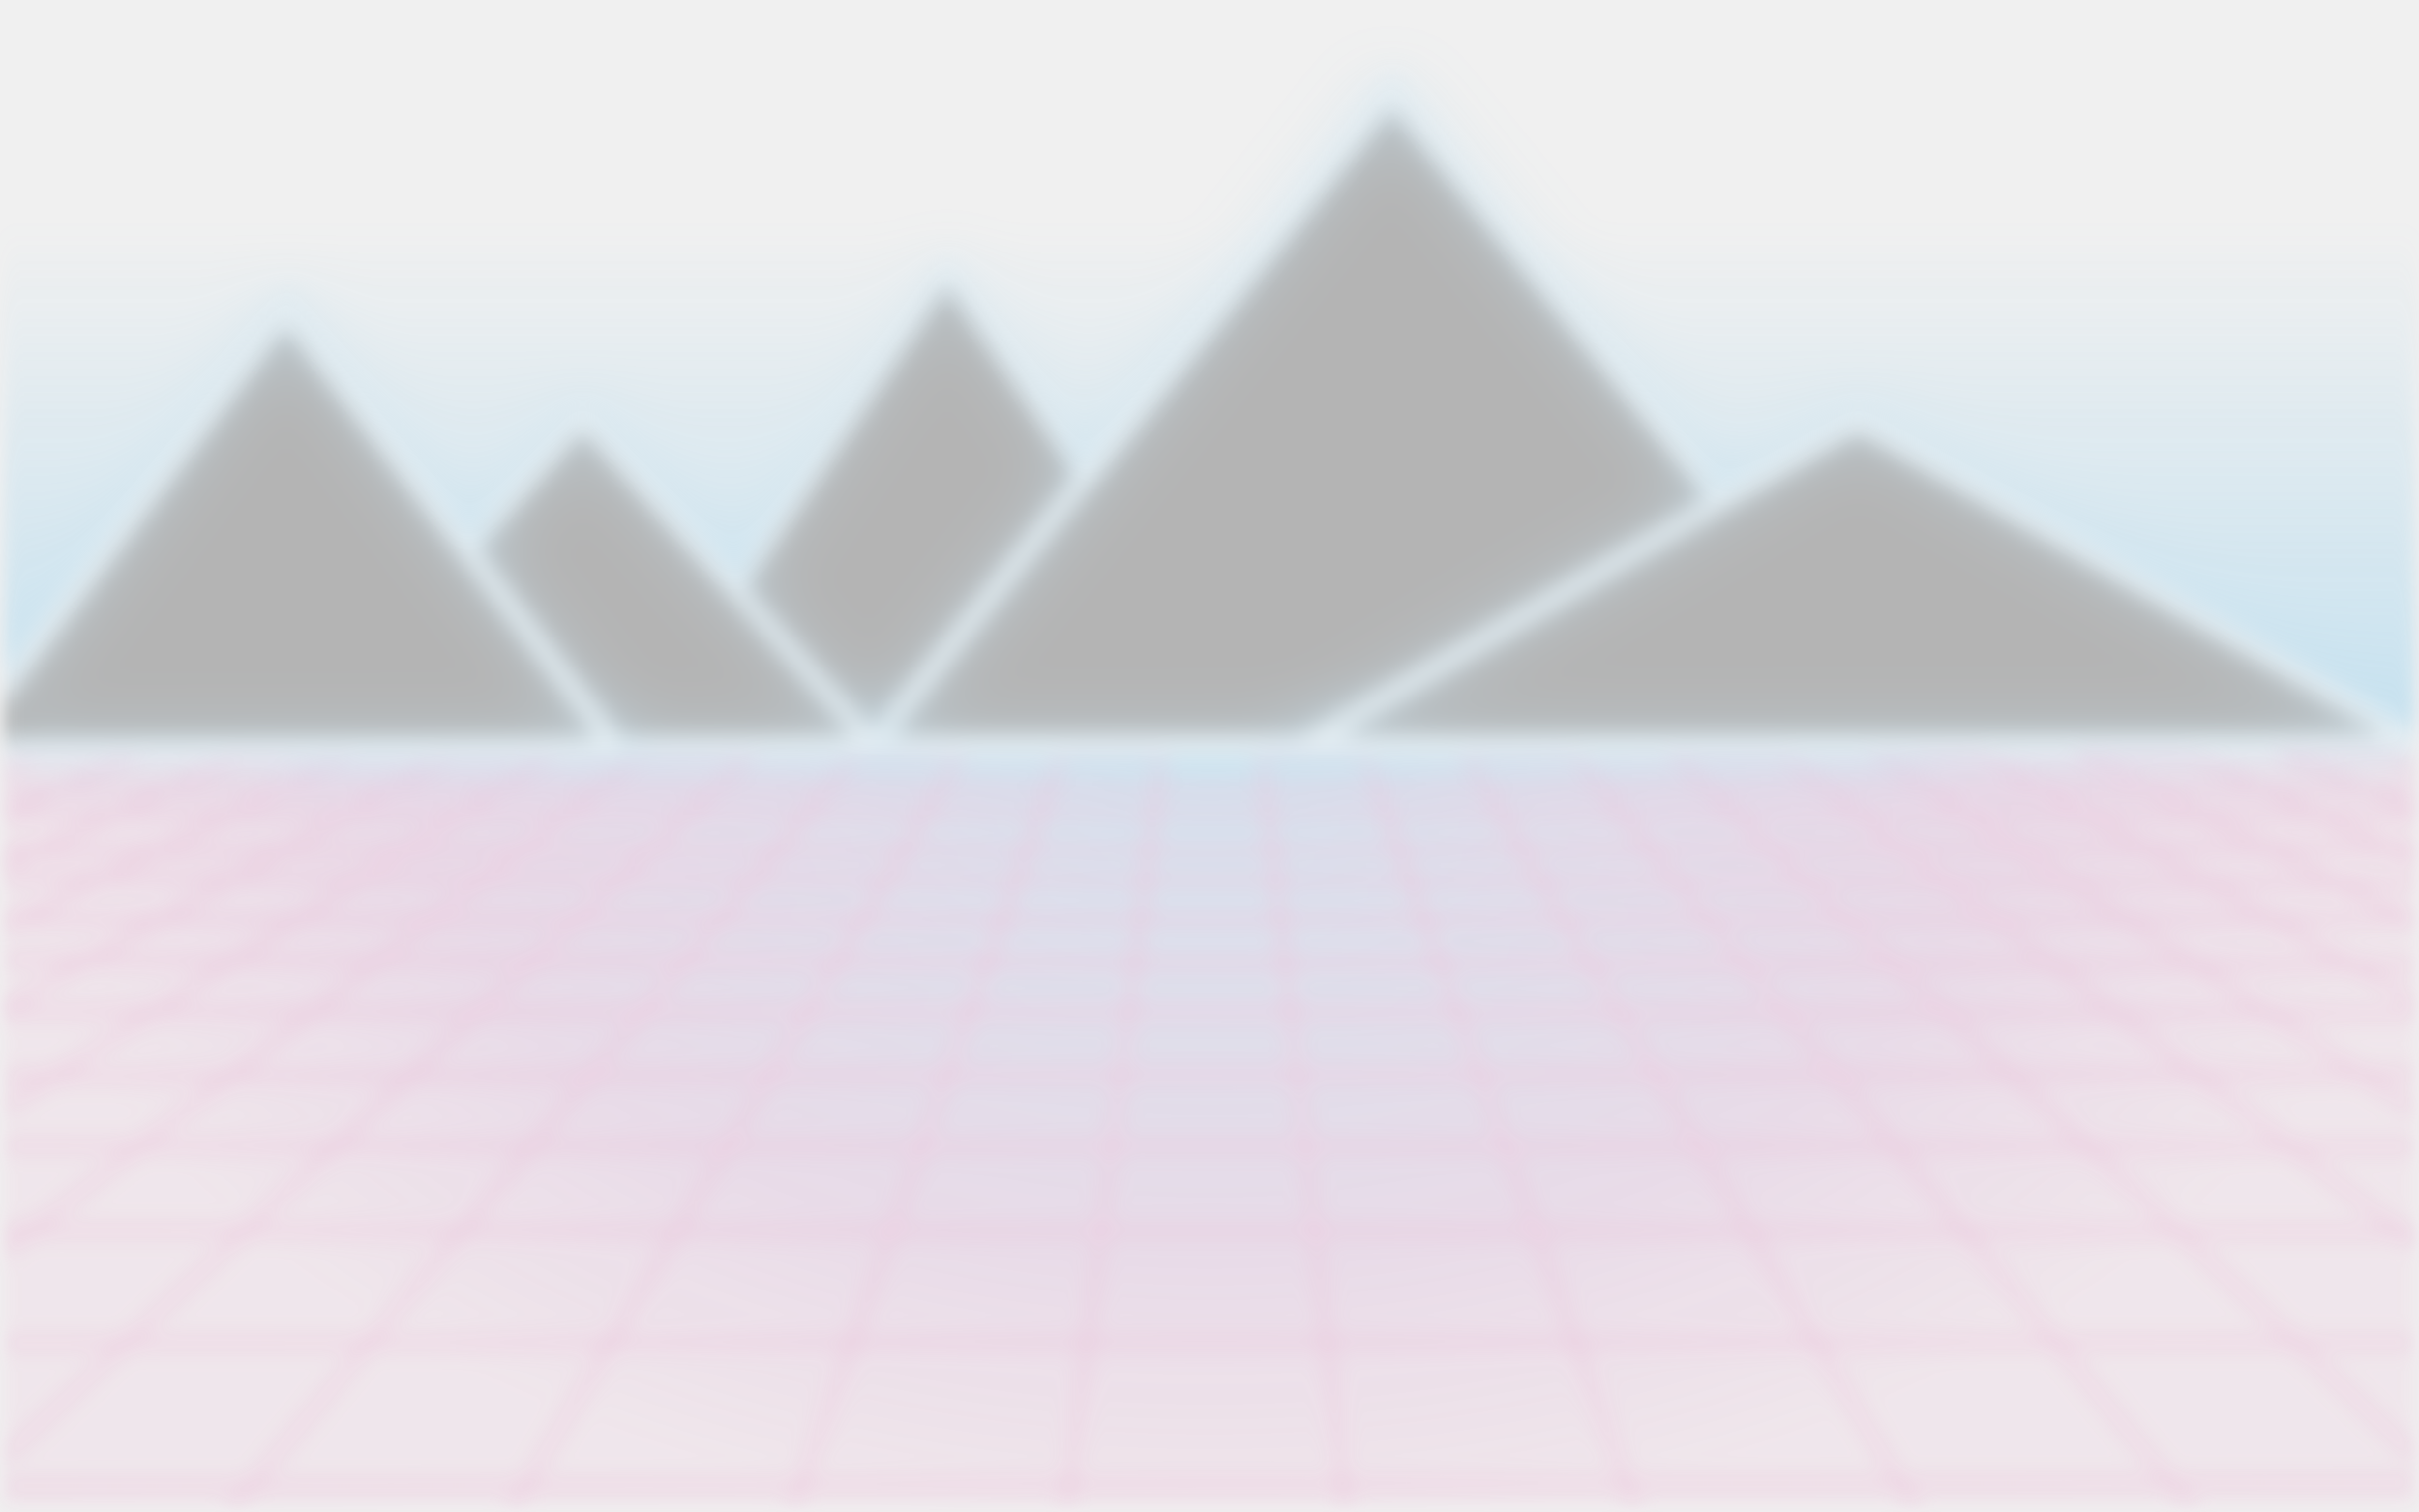
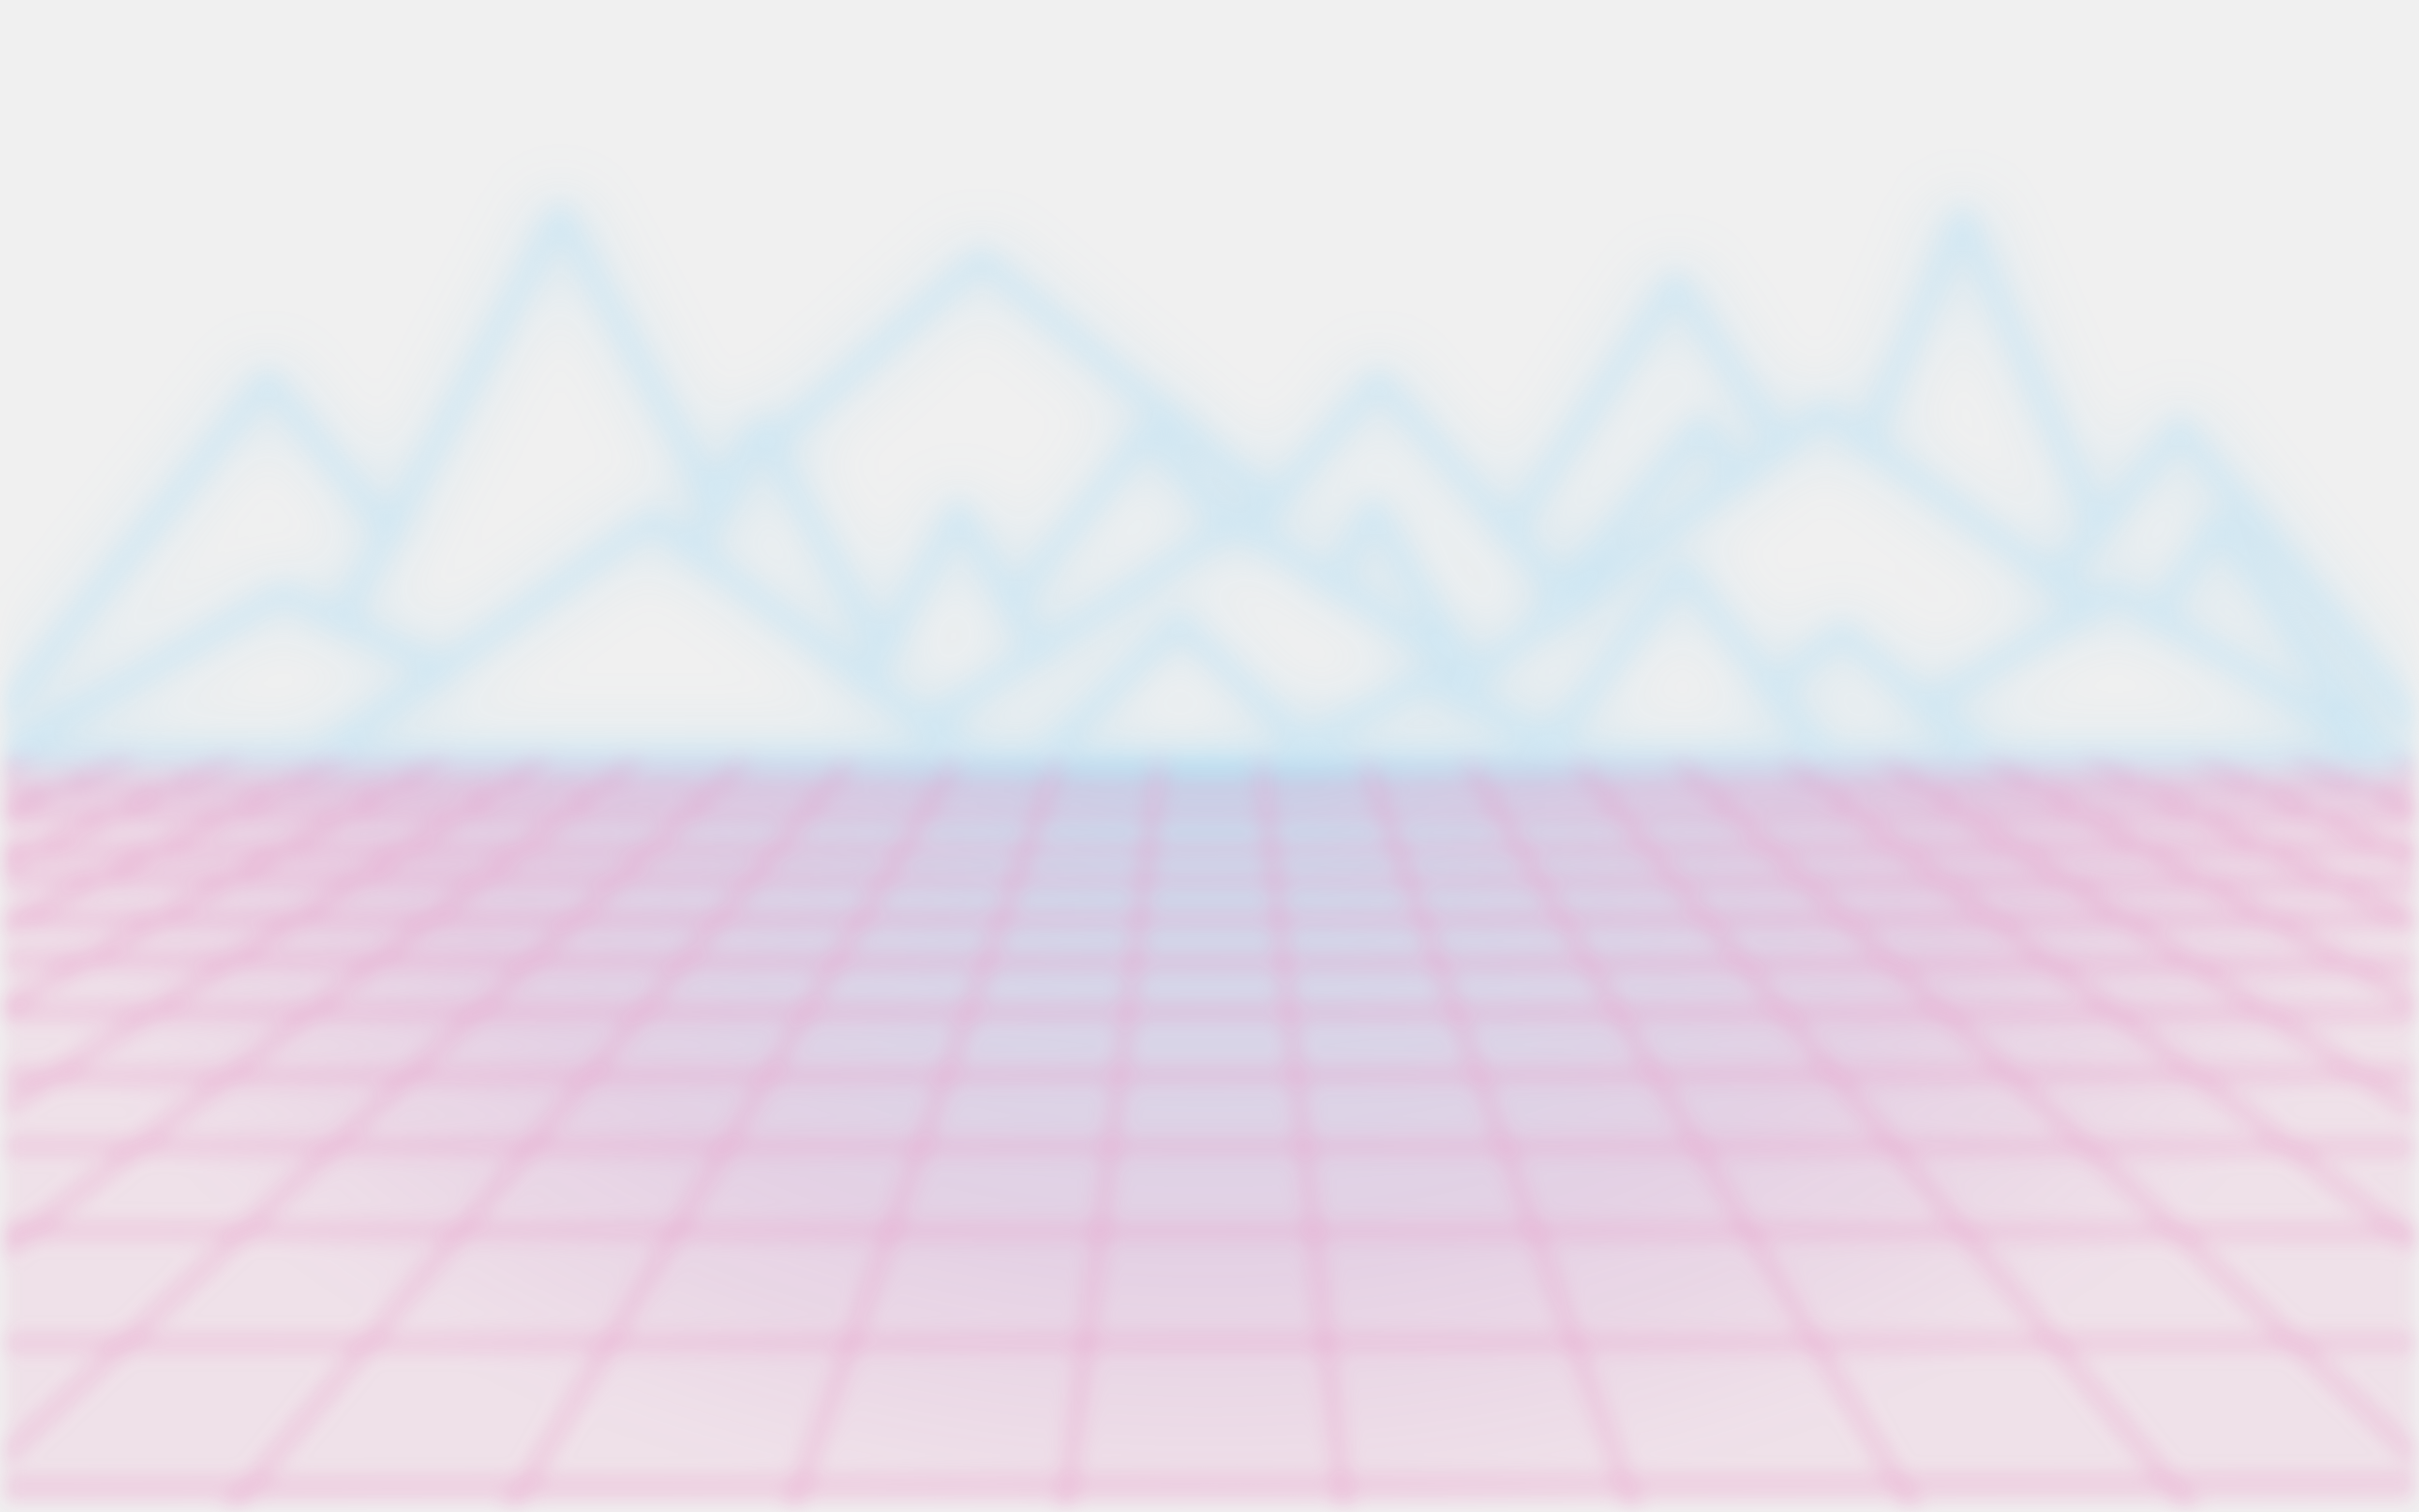
<svg xmlns="http://www.w3.org/2000/svg" width="800" height="500" version="1.1" viewBox="0 0 211.67 132.29" xml:space="preserve">
  <defs>
-     <filter id="filter30080" x="-.021" y="-.097" width="1.063" height="1.176" color-interpolation-filters="sRGB">
-       <feGaussianBlur stdDeviation="0.666" />
-     </filter>
-     <filter id="filter30088" x="-.025" y="-.061" width="1.048" height="1.101" color-interpolation-filters="sRGB">
-       <feGaussianBlur stdDeviation="0.666" />
-     </filter>
-     <filter id="filter30100" x="-.037" y="-.076" width="1.082" height="1.125" color-interpolation-filters="sRGB">
-       <feGaussianBlur stdDeviation="0.666" />
-     </filter>
-     <filter id="filter30112" x="-.04" y="-.079" width="1.081" height="1.155" color-interpolation-filters="sRGB">
-       <feGaussianBlur stdDeviation="0.666" />
-     </filter>
-     <filter id="filter30116" x="-.04" y="-.093" width="1.077" height="1.151" color-interpolation-filters="sRGB">
-       <feGaussianBlur stdDeviation="0.666" />
-     </filter>
-     <filter id="filter30140" x="-.094" y="-.252" width="1.188" height="1.501" color-interpolation-filters="sRGB">
-       <feGaussianBlur stdDeviation="2.665" />
-     </filter>
-     <filter id="filter30144" x="-.093" y="-.128" width="1.169" height="1.251" color-interpolation-filters="sRGB">
-       <feGaussianBlur stdDeviation="2.665" />
-     </filter>
-     <filter id="filter30148" x="-.13" y="-.174" width="1.261" height="1.34" color-interpolation-filters="sRGB">
-       <feGaussianBlur stdDeviation="2.665" />
-     </filter>
-     <filter id="filter30152" x="-.138" y="-.277" width="1.29" height="1.52" color-interpolation-filters="sRGB">
-       <feGaussianBlur stdDeviation="2.665" />
-     </filter>
-     <filter id="filter30156" x="-.135" y="-.193" width="1.27" height="1.374" color-interpolation-filters="sRGB">
-       <feGaussianBlur stdDeviation="2.665" />
-     </filter>
    <radialGradient id="radialGradient34047" cx="106.32" cy="-59.741" r="55.405" gradientTransform="matrix(1.9332 0 0 1.2232 -99.701 139.22)" gradientUnits="userSpaceOnUse">
-       <stop stop-color="#44b5ef" stop-opacity=".75" offset="0" />
+       <stop stop-color="#44b5ef" stop-opacity=".749" offset="0" />
      <stop stop-color="#7c84d2" stop-opacity=".639" offset=".287" />
      <stop stop-color="#b554b5" stop-opacity=".529" offset=".658" />
      <stop stop-color="#e352a8" stop-opacity=".25" offset="1" />
    </radialGradient>
-     <linearGradient id="linearGradient35569" x1="105.83" x2="105.83" y1="65.696" y2="7.1054e-15" gradientUnits="userSpaceOnUse">
-       <stop stop-color="#44b5ef" offset="0" />
-       <stop stop-color="#44b5ef" stop-opacity="0" offset=".7" />
-     </linearGradient>
    <mask id="mask36331" maskUnits="userSpaceOnUse">
      <rect y="-1.7764e-15" width="211.67" height="132.29" fill="url(#linearGradient36335)" fill-rule="evenodd" style="paint-order:stroke markers fill" />
    </mask>
    <linearGradient id="linearGradient36335" x1="254.33" x2="254.33" y1="8.77" y2="136.05" gradientTransform="matrix(3.1634 0 0 1.0393 -698.72 -9.1145)" gradientUnits="userSpaceOnUse">
      <stop offset=".5" />
      <stop stop-color="#fff" offset=".5" />
    </linearGradient>
-     <filter id="filter942" x="-.021" y="-.016" width="1.034" height="1.034" color-interpolation-filters="sRGB">
+     <linearGradient id="linearGradient23223" x1="-165.45" x2="-165.45" y1="484.65" y2="423.37" gradientUnits="userSpaceOnUse">
+       <stop stop-color="#44b5ef" stop-opacity=".502" offset="0" />
+       <stop stop-color="#44b5ef" stop-opacity="0" offset="1" />
+     </linearGradient>
+     <filter id="filter23519" x="-.009" y="-.042" width="1.018" height="1.083" color-interpolation-filters="sRGB">
+       <feGaussianBlur stdDeviation="0.659" />
+     </filter>
+     <filter id="filter23523" x="-.031" y="-.151" width="1.062" height="1.293" color-interpolation-filters="sRGB">
+       <feGaussianBlur stdDeviation="2.637" />
+     </filter>
+     <mask id="mask23629" maskUnits="userSpaceOnUse">
+       <g transform="translate(-271.28 423.37)">
+         <g transform="translate(271.28 -423.37)" fill="#fff">
+           <rect x="-271.28" y="423.37" width="211.67" height="61.284" fill="#fff" fill-rule="evenodd" style="paint-order:stroke markers fill" />
+           <path d="m-78.725 486.1-20.754-47.213-2.6e-4 1e-3c-0.043 0.1-19.366 46.74-19.366 46.74" fill="#000" />
+           <path d="m-57.604 486.03-22.794-28.699h-2e-4c-0.028 0.034-23.669 28.649-23.669 28.649" fill="#000" />
+           <path d="m-221.43 485.86-26.378-32.908c-8.689 10.893-17.377 21.785-26.066 32.678" fill="#000" />
+           <path d="m-88.141 472.94-23.405-17.055-2.5e-4 1e-3c-0.085 0.063-32.568 24.531-32.568 24.531" fill="#000" />
+           <path d="m-121.89 486.15-28.684-33.046h-1e-4l-25.818 30.959" fill="#000" />
+           <path d="m-97.931 485.52-26.646-40.921-27.895 41.287" fill="#000" />
+           <path d="m-134.33 485.47-51.044-43.157c-7.929 6.76-42.673 37.08-50.603 43.84" fill="#000" />
+           <path d="m-196.76 485.71-25.407-47.172h-1e-3l-25.587 47.618" fill="#000" />
+           <path d="m-194.1 476.85-10.57-19.697c-1.956 3.549-3.885 7.271-5.841 10.82" fill="#000" />
+         </g>
+       </g>
+     </mask>
+     <filter id="filter1070" x="-.003" y="-.009" width="1.005" height="1.018" color-interpolation-filters="sRGB">
+       <feGaussianBlur stdDeviation="0.231" />
+     </filter>
+     <filter id="filter1225" x="-.012" y="-.016" width="1.025" height="1.034" color-interpolation-filters="sRGB">
      <feGaussianBlur stdDeviation="0.929" />
    </filter>
  </defs>
-   <g filter="url(#filter942)" opacity=".25">
-     <rect y="-2.2204e-16" width="211.67" height="132.29" fill="url(#radialGradient34047)" fill-rule="evenodd" mask="url(#mask36331)" opacity="1" style="paint-order:stroke markers fill" />
-     <rect x="-5.0863e-6" y="4.4409e-16" width="211.67" height="65.696" fill="url(#linearGradient35569)" fill-rule="evenodd" opacity="1" style="paint-order:stroke markers fill" />
-     <g fill="none" stroke="#e352a8">
-       <path d="m-5.825 69.127 226.89 0.007 2.907 2.246-231.07-0.147-1.215 3.234 231.36-0.261 0.919 3.094-232.5-0.492 0.154 3.666 232.35-0.058v4.07l-232.68-0.516 0.236 4.572 232.44 0.142v5.313l-231.07 0.225v6.09l231.07 0.057v7.439l-231.07-0.115v9.858l231.07-0.056v12.235l-232.63 0.392" stroke-width=".529" />
-       <path d="m-3.1651e-4 67.638 3.335-1.492h8.936l-12.271 5.172-1.797 0.67s-0.021 4.715 0.162 4.611c0.183-0.105 23.011-10.453 23.011-10.453h9.35l-32.326 15.891 0.344 7.037 40.803-22.929h8.797l-49.725 31.95-1.401 13.85 59.01-45.8h9.465l-72.231 67.868 21.098 4.944 60.255-72.811h9.134l-43.083 72.52 26.067 0.291 25.933-72.938h8.746l-9.139 72.647h25.991l-8.061-72.647h9.009l26.033 72.647h26.078l-43.316-72.647h9.384l59.659 72.647h26.057l-77.068-72.647h9.485l63.962 49.196-1.067-13.265-54.591-35.931h9.052l44.22 24.951-0.083-7.332-35.498-17.619h9.569l27.29 12.641-0.529-5.045-18.706-7.596h8.919l6.322 2.612" stroke-width=".529" />
+   <g filter="url(#filter1225)" opacity=".5">
+     <rect transform="translate(-.099997)" y="-2.2204e-16" width="211.67" height="132.29" fill="url(#radialGradient34047)" fill-rule="evenodd" filter="url(#filter1070)" mask="url(#mask36331)" opacity=".75" style="paint-order:stroke markers fill" />
+     <g transform="translate(-.099997)" fill="none" opacity="1" stroke="#e352a8" stroke-width=".529">
+       <path d="m-5.825 69.127 226.89 0.007 2.907 2.246-231.07-0.147-1.215 3.234 231.36-0.261 0.919 3.094-232.5-0.492 0.154 3.666 232.35-0.058v4.07l-232.68-0.516 0.236 4.572 232.44 0.142v5.313l-231.07 0.225v6.09l231.07 0.057v7.439l-231.07-0.115v9.858l231.07-0.056v12.235l-232.63 0.392" />
+       <path d="m-3.1651e-4 67.638 3.335-1.492h8.936l-12.271 5.172-1.797 0.67s-0.021 4.715 0.162 4.611c0.183-0.105 23.011-10.453 23.011-10.453h9.35l-32.326 15.891 0.344 7.037 40.803-22.929h8.797l-49.725 31.95-1.401 13.85 59.01-45.8h9.465l-72.231 67.868 21.098 4.944 60.255-72.811h9.134l-43.083 72.52 26.067 0.291 25.933-72.938h8.746l-9.139 72.647h25.991l-8.061-72.647h9.009l26.033 72.647h26.078l-43.316-72.647h9.384l59.659 72.647h26.057l-77.068-72.647h9.485l63.962 49.196-1.067-13.265-54.591-35.931h9.052l44.22 24.951-0.083-7.332-35.498-17.619h9.569l27.29 12.641-0.529-5.045-18.706-7.596h8.919l6.322 2.612" />
    </g>
-     <g transform="translate(1.6309 56.626)">
-       <g transform="translate(402.3 -92.981)">
-         <path d="m-293.04 101.57-55.732 0.174c0.072-0.108 27.691-41.52 27.691-41.52v1e-3z" />
-         <g fill="none" stroke-width=".936px">
-           <path d="m-293.04 101.57-55.733 0.173 27.692-41.519z" filter="url(#filter30148)" stroke="#44b5ef" />
-           <path d="m-293.05 101.57-55.733 0.173v-2e-4c0.036-0.054 27.692-41.519 27.692-41.519v1e-4z" filter="url(#filter30100)" stroke="#82cdf4" />
-           <path d="m-293.05 101.57-55.732 0.174c0.072-0.108 27.691-41.52 27.691-41.52v1e-3z" stroke="#c0e6f9" />
+     <rect transform="translate(271.18 -419.97)" x="-271.28" y="423.37" width="211.67" height="61.284" fill="url(#linearGradient23223)" fill-rule="evenodd" filter="url(#filter1070)" mask="url(#mask23629)" opacity=".75" style="paint-order:stroke markers fill" />
+     <g transform="translate(283.91 -189.64)" fill="none" filter="url(#filter23519)" opacity="1" stroke="#82cdf4">
+       <g stroke-width=".794px">
+         <path d="m-100.27 235.82-11.905-27.147h-1.3e-4c-0.022 0.051-8.416 19.487-8.416 19.487" />
+         <path d="m-70.304 255.82-22.794-28.7-4e-4 1e-3c-0.057 0.068-10.945 13.278-10.945 13.278" />
+         <path d="m-286.54 255.59 216.24 0.231" />
+         <path d="m-249.84 236.14-10.636-13.229-26.066 32.678" />
+         <path d="m-245.2 248.21-13.93-6.647-24.452 13.908" />
+         <path d="m-199.16 255.79-27.612-20.699-29.075 20.699" />
+         <path d="m-100.84 242.73-23.405-17.055c-10.856 8.177-21.712 16.355-32.568 24.532" />
+         <path d="m-147.05 241.66-16.216-18.766h-3e-4l-11.252 13.081" />
+         <path d="m-154.79 248.57-20.869-13.32h-2e-4l-27.1 17.743" />
+         <path d="m-147 255.43-11.922-6.463h-2e-4l-10.427 5.705" />
+         <path d="m-124.64 255.35-12.055-15.882h-1e-4l-11.488 15.147" />
+       </g>
+       <path d="m-75.238 255.42-23.526-13.928h-3e-4c-0.043 0.026-16.575 9.869-16.575 9.869" stroke-width=".791px" />
+       <path d="m-110.6 255.49-12.123-10.556h-9e-5c-0.016 0.013-6.045 4.982-6.045 4.982" stroke-width=".791px" />
+       <g stroke-width=".794px">
+         <path d="m-76.345 254.77-13.28-19.483h-1e-4c-0.015 0.022-5.664 8.355-5.664 8.355" />
+         <path d="m-127.88 228.75-9.393-14.362h-1e-4l-14.529 21.772" />
+         <path d="m-156.38 247.41-7.338-13.427-1e-4 1e-3 -3.474 6.672" />
+         <path d="m-172.7 233.7-25.34-21.428c-6.243 5.493-12.485 10.986-18.728 16.479" />
+         <path d="m-221.03 234.18-13.843-25.856h-1e-3l-19.257 35.775" />
+         <path d="m-206.8 246.64-10.543-19.524-5.868 10.646" />
+         <path d="m-219.42 230.88-2.387 1.844" />
+         <path d="m-192.89 246.76-7.099-12.312-3e-4 1e-3 -8.155 14.606" />
+         <path d="m-176.37 235.71-6.923-8.497h-2e-4l-12.088 15.226" />
+         <path d="m-131.83 231.39-3.344-4.388h-1e-4l-14.205 17.532" />
+       </g>
+       <path d="m-168.93 255.73c-0.415-0.688-11.746-11.555-11.746-11.555l-11.813 11.588" stroke-linecap="round" stroke-linejoin="round" stroke-width=".794" />
+     </g>
+     <g transform="translate(283.82 -110.67)" fill="none" filter="url(#filter23523)" opacity="1" stroke="#44b5ef">
+       <g stroke-linecap="round" stroke-linejoin="round">
+         <path d="m-75.151 176.46-23.526-13.929-16.575 9.869" stroke-width=".791" />
+         <path d="m-110.52 176.52-12.123-10.556-6.045 4.981" stroke-width=".791" />
+         <g stroke-width=".794">
+           <path d="m-124.56 176.39-12.055-15.882-11.488 15.147" />
+           <path d="m-146.91 176.47-11.922-6.464-10.427 5.705" />
+           <path d="m-168.85 176.4c-0.415-0.688-11.746-11.555-11.746-11.555l-11.813 11.588" />
        </g>
      </g>
-       <g transform="translate(354.55 -120.11)">
-         <path d="m-188 129.14-91.372 0.239c0.059-0.074 45.399-57.13 45.399-57.13v2e-4c0.06 0.074 45.973 56.891 45.973 56.891" />
-         <g fill="none" stroke-width="1.323">
-           <path d="m-188.51 128.48-91.371 0.238 1e-3 -7e-4 45.398-57.129 1e-3 7e-4c0.178 0.221 45.971 56.891 45.971 56.891" filter="url(#filter30144)" stroke="#44b5ef" />
-           <path d="m-188.51 128.48-91.371 0.238v-4e-4c0.118-0.148 45.399-57.129 45.399-57.129v4e-4c0.12 0.148 45.972 56.891 45.972 56.891" filter="url(#filter30088)" stroke="#82cdf4" />
-           <path d="m-188.51 128.48-91.372 0.239c0.059-0.074 45.399-57.13 45.399-57.13v2e-4c7e-3 0.009 0.688 0.852 1.88 2.326 8.637 10.687 44.093 54.565 44.093 54.565" stroke="#c0e6f9" />
-         </g>
+       <g stroke-width=".794">
+         <path d="m-76.258 175.8-13.28-19.483-5.664 8.355" />
+         <path d="m-100.75 163.77-23.405-17.054-32.568 24.532" />
+         <path d="m-154.71 169.61-20.869-13.32-27.1 17.743" />
+         <path d="m-199.07 176.83-27.612-20.698-29.075 20.698" />
+         <path d="m-245.11 169.25-13.929-6.647-24.453 13.908" />
+         <path d="m-70.217 176.85-22.794-28.7-10.946 13.279" />
+         <path d="m-100.19 156.86-11.905-27.146-8.416 19.487" />
+         <path d="m-131.75 152.43-3.344-4.389-14.205 17.532" />
+         <path d="m-156.29 168.45-7.338-13.426-3.475 6.672" />
+         <path d="m-146.97 162.7-16.216-18.766-11.252 13.081" />
+         <path d="m-192.8 167.8-7.099-12.312-8.155 14.607" />
+         <path d="m-206.71 167.68-10.543-19.525-5.867 10.647" />
+         <path d="m-176.28 156.75-6.923-8.496-12.089 15.226" />
+         <path d="m-220.94 155.21-13.844-25.856-19.258 35.775" />
+         <path d="m-249.76 157.17-10.636-13.229-26.066 32.678" />
+         <path d="m-172.62 154.74-25.34-21.428-18.727 16.479" />
+         <path d="m-219.33 151.92-2.388 1.843" />
+         <path d="m-127.8 149.79-9.393-14.362-14.529 21.772" />
      </g>
-       <g transform="matrix(1.0018 0 0 .99964 351 -3.3536)">
-         <path d="m-275.66 11.774-50.575 0.12c0.032-0.037 25.129-28.778 25.129-28.778 0.033 0.037 25.446 28.658 25.446 28.658" />
-         <g fill="none" stroke-width="1.18px">
-           <path d="m-275.66 11.924-50.575 0.12v-3e-4l25.129-28.778v3e-4z" filter="url(#filter30152)" stroke="#44b5ef" />
-           <path d="m-275.66 11.924-50.575 0.12 1e-3 -3e-4c0.065-0.075 25.128-28.778 25.128-28.778l1e-3 3e-4c0.066 0.074 25.445 28.658 25.445 28.658" filter="url(#filter30112)" stroke="#82cdf4" />
-           <path d="m-275.66 11.923-50.575 0.12c0.032-0.037 25.129-28.778 25.129-28.778 0.033 0.037 25.446 28.658 25.446 28.658" stroke="#c0e6f9" />
-         </g>
+       <path d="m-286.46 176.62 216.24 0.231" stroke-linecap="round" stroke-linejoin="round" stroke-width=".794" />
+     </g>
+     <g transform="translate(283.91 -268.53)" fill="none" opacity="1" stroke="#c0e6f9">
+       <path d="m-168.93 334.31c-0.415-0.688-11.746-11.555-11.746-11.555l-11.813 11.588" stroke-linecap="round" stroke-linejoin="round" stroke-width=".794" />
+       <g stroke-width=".794px">
+         <path d="m-100.27 314.72-11.905-27.147-2.6e-4 1e-3c-0.043 0.1-8.416 19.486-8.416 19.486" />
+         <path d="m-70.304 334.71-22.794-28.699h-2e-4c-0.028 0.034-10.945 13.279-10.945 13.279" />
+         <path d="m-286.54 334.48 216.24 0.231" />
+         <path d="m-249.84 315.03-10.636-13.229-26.066 32.678" />
+         <path d="m-245.2 327.1-13.93-6.647-24.452 13.908" />
+         <path d="m-199.16 334.68-27.612-20.699-29.075 20.699" />
+         <path d="m-100.84 321.62-23.405-17.055-2.5e-4 1e-3c-0.085 0.063-32.568 24.531-32.568 24.531" />
+         <path d="m-147.05 320.55-16.216-18.766h-1e-4l-11.252 13.081" />
+         <path d="m-154.79 327.46-20.869-13.32h-1e-4l-27.1 17.743" />
+         <path d="m-147 334.32-11.922-6.464h-3e-4l-10.427 5.705" />
+         <path d="m-124.64 334.24-12.055-15.882h-3e-4l-11.488 15.147" />
      </g>
-       <g transform="matrix(1.0082 0 0 .98268 427.05 -48.934)" stroke-width="1.329">
-         <path d="m-371.69 58.706-57.053 0.163c0.073-0.102 28.347-39.032 28.347-39.032 0.075 0.101 28.706 38.869 28.706 38.869" />
-         <g fill="none" stroke-width="1.329">
-           <path d="m-371.69 58.706-57.054 0.163 28.348-39.032z" filter="url(#filter30156)" stroke="#44b5ef" />
-           <path d="m-371.69 58.706-57.054 0.163v-2e-4c0.037-0.051 28.348-39.032 28.348-39.032v2e-4c0.037 0.05 28.706 38.869 28.706 38.869" filter="url(#filter30116)" stroke="#82cdf4" />
-           <path d="m-371.69 58.706-57.053 0.163c0.073-0.102 28.347-39.032 28.347-39.032 0.075 0.101 28.706 38.869 28.706 38.869" stroke="#c0e6f9" />
-         </g>
-       </g>
-       <g transform="matrix(1.0611 0 0 1 290.67 -116.75)" stroke-width="1.284">
-         <path d="m-75.993 125.21-91.979 0.118c0.119-0.073 45.701-28.339 45.701-28.339z" />
-         <g fill="none" stroke-width="1.284">
-           <path d="m-75.992 125.11-91.98 0.118 45.702-28.339z" filter="url(#filter30140)" stroke="#44b5ef" />
-           <path d="m-75.993 125.21-91.98 0.118 1e-3 -1e-4c0.059-0.037 45.701-28.339 45.701-28.339v1e-4z" filter="url(#filter30080)" stroke="#82cdf4" />
-           <path d="m-75.994 125.21-91.979 0.118c0.119-0.073 45.701-28.339 45.701-28.339z" stroke="#c0e6f9" />
-         </g>
+       <path d="m-75.238 334.31-23.526-13.929h-5e-4c-0.086 0.051-16.574 9.869-16.574 9.869" stroke-width=".791px" />
+       <path d="m-110.6 334.38-12.123-10.556-1.8e-4 1e-3c-0.031 0.025-6.045 4.981-6.045 4.981" stroke-width=".791px" />
+       <g stroke-width=".794px">
+         <path d="m-76.345 333.66-13.28-19.483h-2e-4c-0.029 0.044-5.664 8.355-5.664 8.355" />
+         <path d="m-127.88 307.64-9.393-14.362-14.529 21.772" />
+         <path d="m-156.38 326.3-7.338-13.426-3.475 6.672" />
+         <path d="m-172.7 312.59-25.34-21.429c-6.243 5.493-12.485 10.986-18.728 16.479" />
+         <path d="m-221.03 313.07-13.843-25.856h-1e-3l-19.257 35.775" />
+         <path d="m-206.8 325.53-10.543-19.524-5.868 10.647" />
+         <path d="m-219.42 309.77-2.387 1.844" />
+         <path d="m-192.89 325.65-7.099-12.313-3e-4 1e-3 -8.155 14.606" />
+         <path d="m-176.37 314.6-6.923-8.497-4e-4 1e-3 -12.088 15.225" />
+         <path d="m-131.83 310.28-3.344-4.388h-1e-4l-14.205 17.532" />
      </g>
    </g>
  </g>
</svg>
